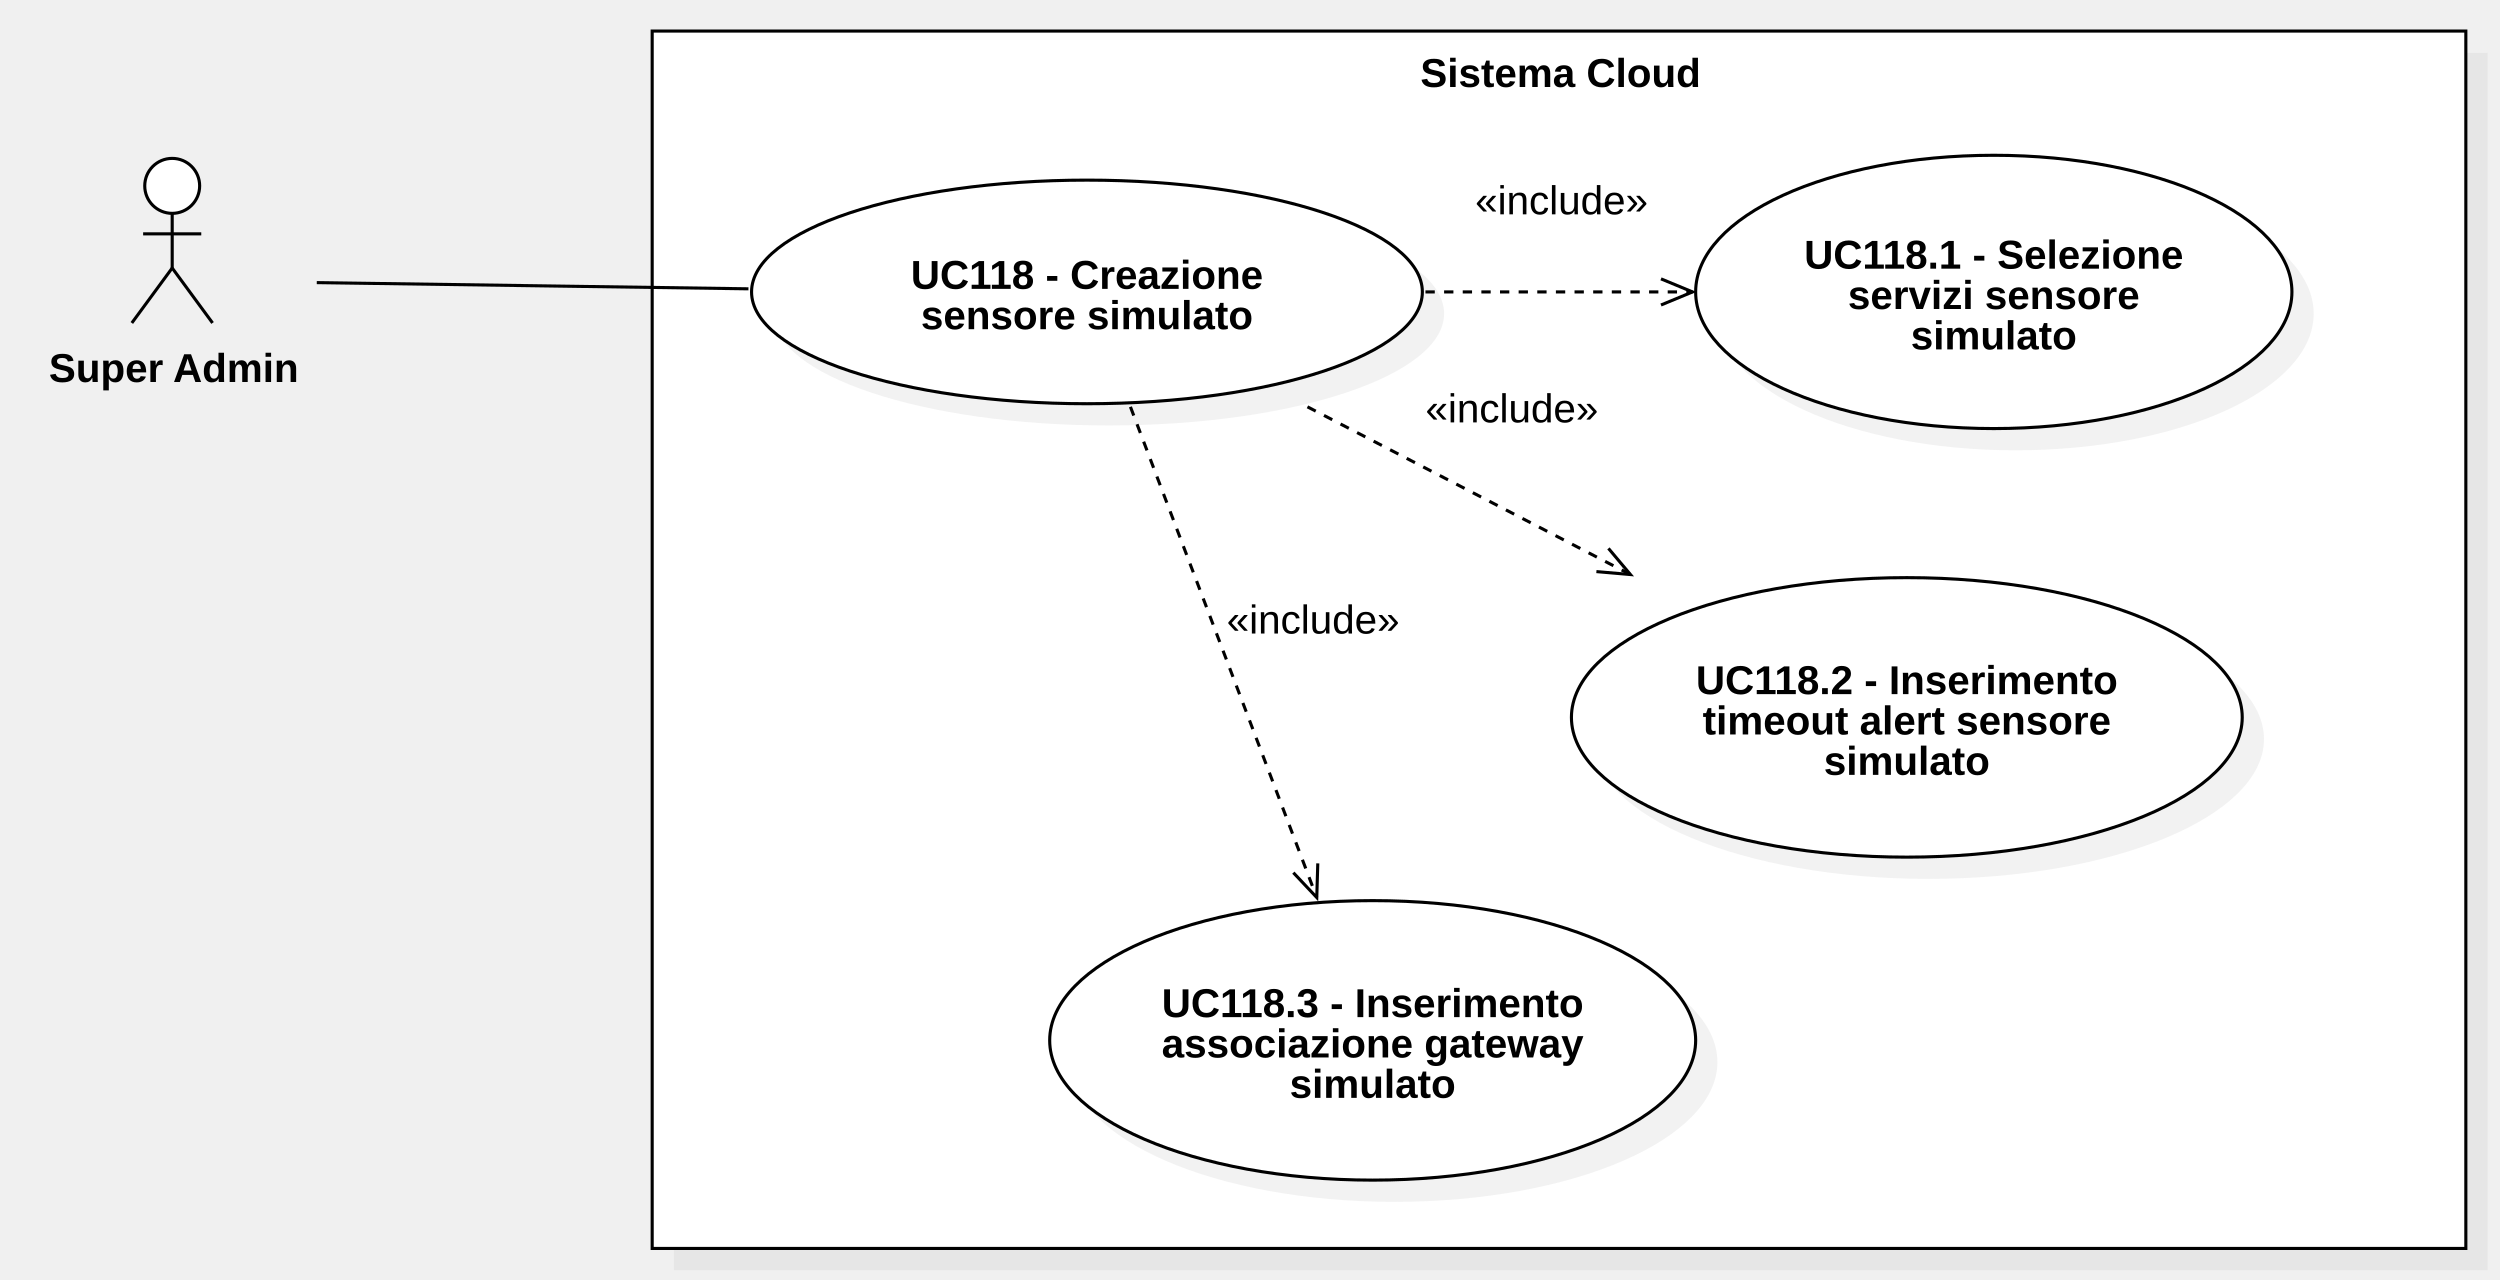
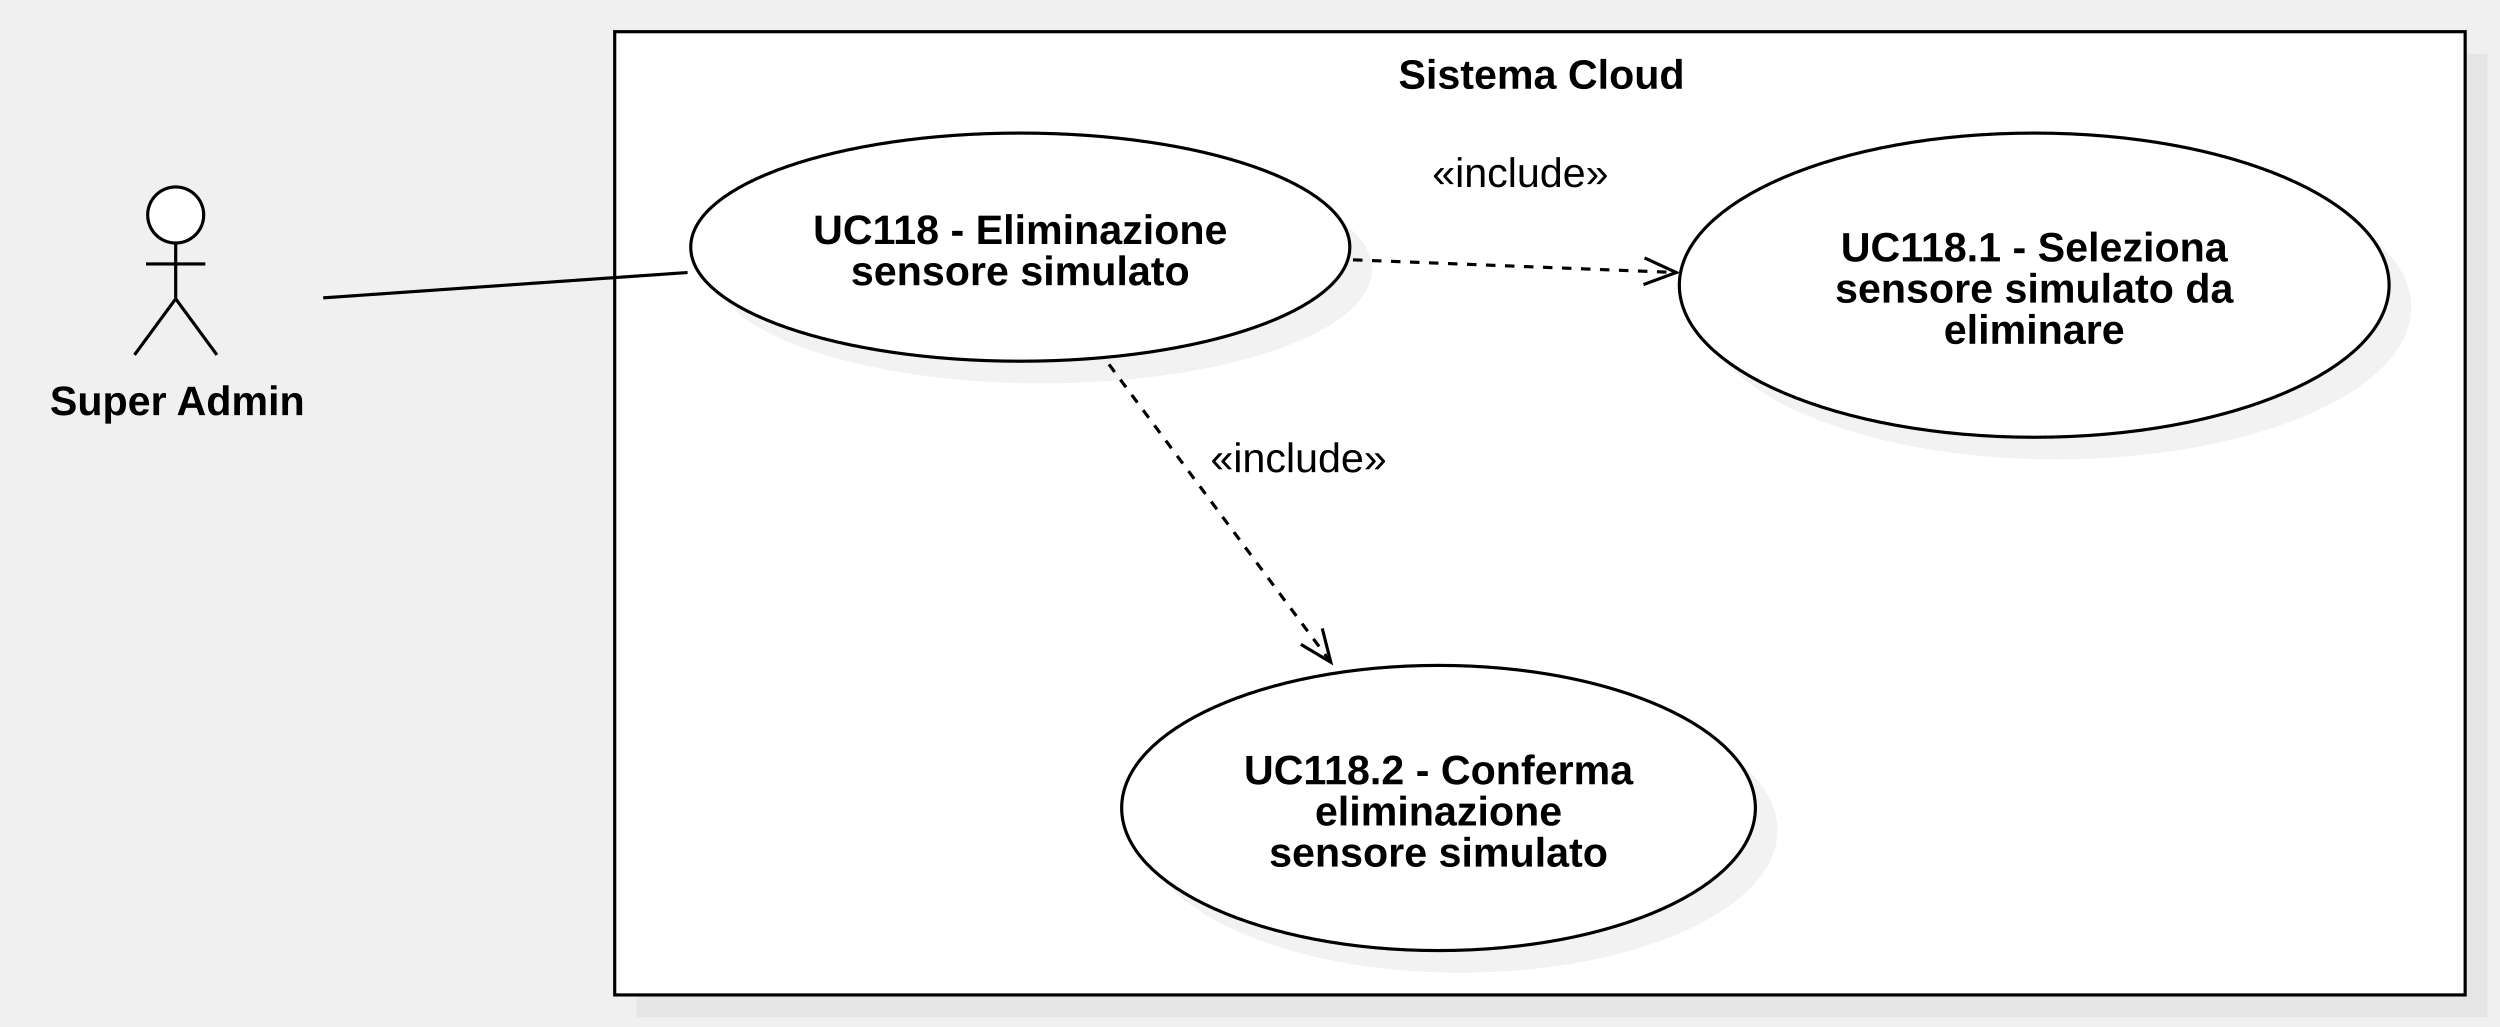
- <svg xmlns="http://www.w3.org/2000/svg" version="1.1" width="805" height="412">
+ <svg xmlns="http://www.w3.org/2000/svg" version="1.1" width="789" height="324">
  <defs />
  <g>
    <g>
-       <rect fill="#C0C0C0" stroke="none" x="464" y="418" width="584" height="392" transform="matrix(1 0 0 1 -247 -401)" fill-opacity="0.2" />
+       <rect fill="#C0C0C0" stroke="none" x="456" y="462" width="584" height="304" transform="matrix(1 0 0 1 -255 -445)" fill-opacity="0.2" />
    </g>
    <g>
-       <rect fill="#ffffff" stroke="none" x="457" y="411" width="584" height="392" transform="matrix(1 0 0 1 -247 -401)" />
+       <rect fill="#ffffff" stroke="none" x="449" y="455" width="584" height="304" transform="matrix(1 0 0 1 -255 -445)" />
    </g>
    <g>
-       <path fill="none" stroke="#000000" paint-order="fill stroke markers" d=" M 210 10 L 794 10 L 794 402 L 210 402 L 210 10 Z Z" stroke-miterlimit="10" stroke-dasharray="" />
+       <path fill="none" stroke="#000000" paint-order="fill stroke markers" d=" M 194 10 L 778 10 L 778 314 L 194 314 L 194 10 Z Z" stroke-miterlimit="10" stroke-dasharray="" />
    </g>
    <g>
      <g>
        <path fill="none" stroke="none" />
-         <text fill="#000000" stroke="none" font-family="Arial" font-size="13px" font-style="normal" font-weight="bold" text-decoration="undefined" x="749.5" y="424.5" text-anchor="middle" dominant-baseline="central" transform="matrix(1 0 0 1 -247 -401)">Sistema Cloud</text>
+         <text fill="#000000" stroke="none" font-family="Arial" font-size="13px" font-style="normal" font-weight="bold" text-decoration="undefined" x="741.5" y="468.5" text-anchor="middle" dominant-baseline="central" transform="matrix(1 0 0 1 -255 -445)">Sistema Cloud</text>
      </g>
    </g>
    <g>
-       <path fill="#ffffff" stroke="none" paint-order="stroke fill markers" d=" M 46.607 59.85 C 46.607 54.962 50.565 51 55.447 51 C 60.329 51 64.287 54.962 64.287 59.85 C 64.287 64.738 60.329 68.7 55.447 68.7 C 50.565 68.7 46.607 64.738 46.607 59.85 Z" />
+       <path fill="#ffffff" stroke="none" paint-order="stroke fill markers" d=" M 46.607 67.85 C 46.607 62.962 50.565 59 55.447 59 C 60.329 59 64.287 62.962 64.287 67.85 C 64.287 72.738 60.329 76.7 55.447 76.7 C 50.565 76.7 46.607 72.738 46.607 67.85 Z" />
    </g>
    <g>
-       <path fill="none" stroke="#000000" paint-order="fill stroke markers" d=" M 46.607 59.85 C 46.607 54.962 50.565 51 55.447 51 C 60.329 51 64.287 54.962 64.287 59.85 C 64.287 64.738 60.329 68.7 55.447 68.7 C 50.565 68.7 46.607 64.738 46.607 59.85 Z" stroke-miterlimit="10" stroke-dasharray="" />
+       <path fill="none" stroke="#000000" paint-order="fill stroke markers" d=" M 46.607 67.85 C 46.607 62.962 50.565 59 55.447 59 C 60.329 59 64.287 62.962 64.287 67.85 C 64.287 72.738 60.329 76.7 55.447 76.7 C 50.565 76.7 46.607 72.738 46.607 67.85 Z" stroke-miterlimit="10" stroke-dasharray="" />
    </g>
    <g>
-       <path fill="none" stroke="#000000" paint-order="fill stroke markers" d=" M 55.447 68.7 L 55.447 86.3" stroke-miterlimit="10" stroke-dasharray="" />
+       <path fill="none" stroke="#000000" paint-order="fill stroke markers" d=" M 55.447 76.7 L 55.447 94.3" stroke-miterlimit="10" stroke-dasharray="" />
    </g>
    <g>
-       <path fill="none" stroke="#000000" paint-order="fill stroke markers" d=" M 46.087 75.3 L 64.807 75.3" stroke-miterlimit="10" stroke-dasharray="" />
+       <path fill="none" stroke="#000000" paint-order="fill stroke markers" d=" M 46.087 83.3 L 64.807 83.3" stroke-miterlimit="10" stroke-dasharray="" />
    </g>
    <g>
-       <path fill="none" stroke="#000000" paint-order="fill stroke markers" d=" M 55.447 86.3 L 42.447 104" stroke-miterlimit="10" stroke-dasharray="" />
+       <path fill="none" stroke="#000000" paint-order="fill stroke markers" d=" M 55.447 94.3 L 42.447 112" stroke-miterlimit="10" stroke-dasharray="" />
    </g>
    <g>
-       <path fill="none" stroke="#000000" paint-order="fill stroke markers" d=" M 55.447 86.3 L 68.447 104" stroke-miterlimit="10" stroke-dasharray="" />
+       <path fill="none" stroke="#000000" paint-order="fill stroke markers" d=" M 55.447 94.3 L 68.447 112" stroke-miterlimit="10" stroke-dasharray="" />
    </g>
    <g>
      <g>
        <path fill="none" stroke="none" />
-         <text fill="#000000" stroke="none" font-family="Arial" font-size="13px" font-style="normal" font-weight="bold" text-decoration="undefined" x="302.947" y="519.5" text-anchor="middle" dominant-baseline="central" transform="matrix(1 0 0 1 -247 -401)">Super Admin</text>
+         <text fill="#000000" stroke="none" font-family="Arial" font-size="13px" font-style="normal" font-weight="bold" text-decoration="undefined" x="310.947" y="571.5" text-anchor="middle" dominant-baseline="central" transform="matrix(1 0 0 1 -255 -445)">Super Admin</text>
      </g>
    </g>
    <g>
-       <path fill="#C0C0C0" stroke="none" paint-order="stroke fill markers" d=" M 249 101 C 249 81.118 297.353 65 357 65 C 416.647 65 465 81.118 465 101 C 465 120.882 416.647 137 357 137 C 297.353 137 249 120.882 249 101 Z" fill-opacity="0.2" />
+       <path fill="#C0C0C0" stroke="none" paint-order="stroke fill markers" d=" M 225 85 C 225 65.118 271.562 49 329 49 C 386.438 49 433 65.118 433 85 C 433 104.882 386.438 121 329 121 C 271.562 121 225 104.882 225 85 Z" fill-opacity="0.2" />
    </g>
    <g>
-       <path fill="#ffffff" stroke="none" paint-order="stroke fill markers" d=" M 242 94 C 242 74.118 290.353 58 350 58 C 409.647 58 458 74.118 458 94 C 458 113.882 409.647 130 350 130 C 290.353 130 242 113.882 242 94 Z" />
+       <path fill="#ffffff" stroke="none" paint-order="stroke fill markers" d=" M 218 78 C 218 58.118 264.562 42 322 42 C 379.438 42 426 58.118 426 78 C 426 97.882 379.438 114 322 114 C 264.562 114 218 97.882 218 78 Z" />
    </g>
    <g>
-       <path fill="none" stroke="#000000" paint-order="fill stroke markers" d=" M 242 94 C 242 74.118 290.353 58 350 58 C 409.647 58 458 74.118 458 94 C 458 113.882 409.647 130 350 130 C 290.353 130 242 113.882 242 94 Z" stroke-miterlimit="10" stroke-dasharray="" />
+       <path fill="none" stroke="#000000" paint-order="fill stroke markers" d=" M 218 78 C 218 58.118 264.562 42 322 42 C 379.438 42 426 58.118 426 78 C 426 97.882 379.438 114 322 114 C 264.562 114 218 97.882 218 78 Z" stroke-miterlimit="10" stroke-dasharray="" />
    </g>
    <g>
      <g>
        <path fill="none" stroke="none" />
-         <text fill="#000000" stroke="none" font-family="Arial" font-size="13px" font-style="normal" font-weight="bold" text-decoration="undefined" x="597" y="489.5" text-anchor="middle" dominant-baseline="central" transform="matrix(1 0 0 1 -247 -401)">UC118 - Creazione</text>
-         <text fill="#000000" stroke="none" font-family="Arial" font-size="13px" font-style="normal" font-weight="bold" text-decoration="undefined" x="597" y="502.5" text-anchor="middle" dominant-baseline="central" transform="matrix(1 0 0 1 -247 -401)">sensore simulato</text>
+         <text fill="#000000" stroke="none" font-family="Arial" font-size="13px" font-style="normal" font-weight="bold" text-decoration="undefined" x="577" y="517.5" text-anchor="middle" dominant-baseline="central" transform="matrix(1 0 0 1 -255 -445)">UC118 - Eliminazione</text>
+         <text fill="#000000" stroke="none" font-family="Arial" font-size="13px" font-style="normal" font-weight="bold" text-decoration="undefined" x="577" y="530.5" text-anchor="middle" dominant-baseline="central" transform="matrix(1 0 0 1 -255 -445)">sensore simulato</text>
      </g>
    </g>
    <g>
-       <path fill="none" stroke="#000000" paint-order="fill stroke markers" d=" M 102 91 L 241 93" stroke-miterlimit="10" stroke-dasharray="" />
+       <path fill="#C0C0C0" stroke="none" paint-order="stroke fill markers" d=" M 537 97 C 537 70.49 587.144 49 649 49 C 710.856 49 761 70.49 761 97 C 761 123.51 710.856 145 649 145 C 587.144 145 537 123.51 537 97 Z" fill-opacity="0.2" />
    </g>
    <g>
-       <path fill="#C0C0C0" stroke="none" paint-order="stroke fill markers" d=" M 553 101 C 553 76.699 595.981 57 649 57 C 702.019 57 745 76.699 745 101 C 745 125.301 702.019 145 649 145 C 595.981 145 553 125.301 553 101 Z" fill-opacity="0.2" />
+       <path fill="#ffffff" stroke="none" paint-order="stroke fill markers" d=" M 530 90 C 530 63.49 580.144 42 642 42 C 703.856 42 754 63.49 754 90 C 754 116.51 703.856 138 642 138 C 580.144 138 530 116.51 530 90 Z" />
    </g>
    <g>
-       <path fill="#ffffff" stroke="none" paint-order="stroke fill markers" d=" M 546 94 C 546 69.699 588.981 50 642 50 C 695.019 50 738 69.699 738 94 C 738 118.301 695.019 138 642 138 C 588.981 138 546 118.301 546 94 Z" />
-     </g>
-     <g>
-       <path fill="none" stroke="#000000" paint-order="fill stroke markers" d=" M 546 94 C 546 69.699 588.981 50 642 50 C 695.019 50 738 69.699 738 94 C 738 118.301 695.019 138 642 138 C 588.981 138 546 118.301 546 94 Z" stroke-miterlimit="10" stroke-dasharray="" />
+       <path fill="none" stroke="#000000" paint-order="fill stroke markers" d=" M 530 90 C 530 63.49 580.144 42 642 42 C 703.856 42 754 63.49 754 90 C 754 116.51 703.856 138 642 138 C 580.144 138 530 116.51 530 90 Z" stroke-miterlimit="10" stroke-dasharray="" />
    </g>
    <g>
      <g>
        <path fill="none" stroke="none" />
-         <text fill="#000000" stroke="none" font-family="Arial" font-size="13px" font-style="normal" font-weight="bold" text-decoration="undefined" x="889" y="483" text-anchor="middle" dominant-baseline="central" transform="matrix(1 0 0 1 -247 -401)">UC118.1 - Selezione</text>
-         <text fill="#000000" stroke="none" font-family="Arial" font-size="13px" font-style="normal" font-weight="bold" text-decoration="undefined" x="889" y="496" text-anchor="middle" dominant-baseline="central" transform="matrix(1 0 0 1 -247 -401)">servizi sensore</text>
-         <text fill="#000000" stroke="none" font-family="Arial" font-size="13px" font-style="normal" font-weight="bold" text-decoration="undefined" x="889" y="509" text-anchor="middle" dominant-baseline="central" transform="matrix(1 0 0 1 -247 -401)">simulato</text>
+         <text fill="#000000" stroke="none" font-family="Arial" font-size="13px" font-style="normal" font-weight="bold" text-decoration="undefined" x="897" y="523" text-anchor="middle" dominant-baseline="central" transform="matrix(1 0 0 1 -255 -445)">UC118.1 - Seleziona</text>
+         <text fill="#000000" stroke="none" font-family="Arial" font-size="13px" font-style="normal" font-weight="bold" text-decoration="undefined" x="897" y="536" text-anchor="middle" dominant-baseline="central" transform="matrix(1 0 0 1 -255 -445)">sensore simulato da</text>
+         <text fill="#000000" stroke="none" font-family="Arial" font-size="13px" font-style="normal" font-weight="bold" text-decoration="undefined" x="897" y="549" text-anchor="middle" dominant-baseline="central" transform="matrix(1 0 0 1 -255 -445)">eliminare</text>
      </g>
    </g>
    <g>
-       <path fill="#C0C0C0" stroke="none" paint-order="stroke fill markers" d=" M 513 238 C 513 213.147 561.353 193 621 193 C 680.647 193 729 213.147 729 238 C 729 262.853 680.647 283 621 283 C 561.353 283 513 262.853 513 238 Z" fill-opacity="0.2" />
+       <path fill="#C0C0C0" stroke="none" paint-order="stroke fill markers" d=" M 361 262 C 361 237.147 405.772 217 461 217 C 516.228 217 561 237.147 561 262 C 561 286.853 516.228 307 461 307 C 405.772 307 361 286.853 361 262 Z" fill-opacity="0.2" />
    </g>
    <g>
-       <path fill="#ffffff" stroke="none" paint-order="stroke fill markers" d=" M 506 231 C 506 206.147 554.353 186 614 186 C 673.647 186 722 206.147 722 231 C 722 255.853 673.647 276 614 276 C 554.353 276 506 255.853 506 231 Z" />
+       <path fill="#ffffff" stroke="none" paint-order="stroke fill markers" d=" M 354 255 C 354 230.147 398.772 210 454 210 C 509.228 210 554 230.147 554 255 C 554 279.853 509.228 300 454 300 C 398.772 300 354 279.853 354 255 Z" />
    </g>
    <g>
-       <path fill="none" stroke="#000000" paint-order="fill stroke markers" d=" M 506 231 C 506 206.147 554.353 186 614 186 C 673.647 186 722 206.147 722 231 C 722 255.853 673.647 276 614 276 C 554.353 276 506 255.853 506 231 Z" stroke-miterlimit="10" stroke-dasharray="" />
+       <path fill="none" stroke="#000000" paint-order="fill stroke markers" d=" M 354 255 C 354 230.147 398.772 210 454 210 C 509.228 210 554 230.147 554 255 C 554 279.853 509.228 300 454 300 C 398.772 300 354 279.853 354 255 Z" stroke-miterlimit="10" stroke-dasharray="" />
    </g>
    <g>
      <g>
        <path fill="none" stroke="none" />
-         <text fill="#000000" stroke="none" font-family="Arial" font-size="13px" font-style="normal" font-weight="bold" text-decoration="undefined" x="861" y="620" text-anchor="middle" dominant-baseline="central" transform="matrix(1 0 0 1 -247 -401)">UC118.2 - Inserimento</text>
-         <text fill="#000000" stroke="none" font-family="Arial" font-size="13px" font-style="normal" font-weight="bold" text-decoration="undefined" x="861" y="633" text-anchor="middle" dominant-baseline="central" transform="matrix(1 0 0 1 -247 -401)">timeout alert sensore</text>
-         <text fill="#000000" stroke="none" font-family="Arial" font-size="13px" font-style="normal" font-weight="bold" text-decoration="undefined" x="861" y="646" text-anchor="middle" dominant-baseline="central" transform="matrix(1 0 0 1 -247 -401)">simulato</text>
+         <text fill="#000000" stroke="none" font-family="Arial" font-size="13px" font-style="normal" font-weight="bold" text-decoration="undefined" x="709" y="688" text-anchor="middle" dominant-baseline="central" transform="matrix(1 0 0 1 -255 -445)">UC118.2 - Conferma</text>
+         <text fill="#000000" stroke="none" font-family="Arial" font-size="13px" font-style="normal" font-weight="bold" text-decoration="undefined" x="709" y="701" text-anchor="middle" dominant-baseline="central" transform="matrix(1 0 0 1 -255 -445)">eliminazione</text>
+         <text fill="#000000" stroke="none" font-family="Arial" font-size="13px" font-style="normal" font-weight="bold" text-decoration="undefined" x="709" y="714" text-anchor="middle" dominant-baseline="central" transform="matrix(1 0 0 1 -255 -445)">sensore simulato</text>
      </g>
    </g>
    <g>
-       <path fill="#C0C0C0" stroke="none" paint-order="stroke fill markers" d=" M 345 342 C 345 317.147 391.562 297 449 297 C 506.438 297 553 317.147 553 342 C 553 366.853 506.438 387 449 387 C 391.562 387 345 366.853 345 342 Z" fill-opacity="0.2" />
+       <path fill="none" stroke="#000000" paint-order="fill stroke markers" d=" M 102 94 L 217 86" stroke-miterlimit="10" stroke-dasharray="" />
    </g>
    <g>
-       <path fill="#ffffff" stroke="none" paint-order="stroke fill markers" d=" M 338 335 C 338 310.147 384.562 290 442 290 C 499.438 290 546 310.147 546 335 C 546 359.853 499.438 380 442 380 C 384.562 380 338 359.853 338 335 Z" />
+       <path fill="none" stroke="#000000" paint-order="fill stroke markers" d=" M 350 115 L 420 209" stroke-miterlimit="10" stroke-dasharray="3" />
    </g>
    <g>
-       <path fill="none" stroke="#000000" paint-order="fill stroke markers" d=" M 338 335 C 338 310.147 384.562 290 442 290 C 499.438 290 546 310.147 546 335 C 546 359.853 499.438 380 442 380 C 384.562 380 338 359.853 338 335 Z" stroke-miterlimit="10" stroke-dasharray="" />
+       <path fill="none" stroke="#000000" paint-order="fill stroke markers" d=" M 410.554 203.363 L 420 209 L 417.306 198.335" stroke-miterlimit="10" stroke-dasharray="" />
+     </g>
+     <g>
+       <rect fill="#ffffff" stroke="none" x="637" y="583" width="55.656" height="13" transform="matrix(1 0 0 1 -255 -445)" />
    </g>
    <g>
      <g>
        <path fill="none" stroke="none" />
-         <text fill="#000000" stroke="none" font-family="Arial" font-size="13px" font-style="normal" font-weight="bold" text-decoration="undefined" x="689" y="724" text-anchor="middle" dominant-baseline="central" transform="matrix(1 0 0 1 -247 -401)">UC118.3 - Inserimento</text>
-         <text fill="#000000" stroke="none" font-family="Arial" font-size="13px" font-style="normal" font-weight="bold" text-decoration="undefined" x="689" y="737" text-anchor="middle" dominant-baseline="central" transform="matrix(1 0 0 1 -247 -401)">associazione gateway</text>
-         <text fill="#000000" stroke="none" font-family="Arial" font-size="13px" font-style="normal" font-weight="bold" text-decoration="undefined" x="689" y="750" text-anchor="middle" dominant-baseline="central" transform="matrix(1 0 0 1 -247 -401)">simulato</text>
+         <text fill="#000000" stroke="none" font-family="Arial" font-size="13px" font-style="normal" font-weight="normal" text-decoration="undefined" x="664.828" y="589.5" text-anchor="middle" dominant-baseline="central" transform="matrix(1 0 0 1 -255 -445)">«include»</text>
      </g>
    </g>
    <g>
-       <path fill="none" stroke="#000000" paint-order="fill stroke markers" d=" M 364 131 L 424 289" stroke-miterlimit="10" stroke-dasharray="3" />
+       <path fill="none" stroke="#000000" paint-order="fill stroke markers" d=" M 427 82 L 529 86" stroke-miterlimit="10" stroke-dasharray="3" />
    </g>
    <g>
-       <path fill="none" stroke="#000000" paint-order="fill stroke markers" d=" M 416.457 280.994 L 424 289 L 424.327 278.005" stroke-miterlimit="10" stroke-dasharray="" />
+       <path fill="none" stroke="#000000" paint-order="fill stroke markers" d=" M 518.68 89.808 L 529 86 L 519.01 81.395" stroke-miterlimit="10" stroke-dasharray="" />
    </g>
    <g>
-       <rect fill="#ffffff" stroke="none" x="642" y="594" width="55.656" height="13" transform="matrix(1 0 0 1 -247 -401)" />
+       <rect fill="#ffffff" stroke="none" x="707" y="493" width="55.656" height="13" transform="matrix(1 0 0 1 -255 -445)" />
    </g>
    <g>
      <g>
        <path fill="none" stroke="none" />
-         <text fill="#000000" stroke="none" font-family="Arial" font-size="13px" font-style="normal" font-weight="normal" text-decoration="undefined" x="669.828" y="600.5" text-anchor="middle" dominant-baseline="central" transform="matrix(1 0 0 1 -247 -401)">«include»</text>
-       </g>
-     </g>
-     <g>
-       <path fill="none" stroke="#000000" paint-order="fill stroke markers" d=" M 421 131 L 525 185" stroke-miterlimit="10" stroke-dasharray="3" />
-     </g>
-     <g>
-       <path fill="none" stroke="#000000" paint-order="fill stroke markers" d=" M 514.041 184.053 L 525 185 L 517.92 176.581" stroke-miterlimit="10" stroke-dasharray="" />
-     </g>
-     <g>
-       <rect fill="#ffffff" stroke="none" x="706" y="526" width="55.656" height="13" transform="matrix(1 0 0 1 -247 -401)" />
-     </g>
-     <g>
-       <g>
-         <path fill="none" stroke="none" />
-         <text fill="#000000" stroke="none" font-family="Arial" font-size="13px" font-style="normal" font-weight="normal" text-decoration="undefined" x="733.828" y="532.5" text-anchor="middle" dominant-baseline="central" transform="matrix(1 0 0 1 -247 -401)">«include»</text>
-       </g>
-     </g>
-     <g>
-       <path fill="none" stroke="#000000" paint-order="fill stroke markers" d=" M 459 94 L 545 94" stroke-miterlimit="10" stroke-dasharray="3" />
-     </g>
-     <g>
-       <path fill="none" stroke="#000000" paint-order="fill stroke markers" d=" M 534.837 98.21 L 545 94 L 534.837 89.79" stroke-miterlimit="10" stroke-dasharray="" />
-     </g>
-     <g>
-       <rect fill="#ffffff" stroke="none" x="722" y="459" width="55.656" height="13" transform="matrix(1 0 0 1 -247 -401)" />
-     </g>
-     <g>
-       <g>
-         <path fill="none" stroke="none" />
-         <text fill="#000000" stroke="none" font-family="Arial" font-size="13px" font-style="normal" font-weight="normal" text-decoration="undefined" x="749.828" y="465.5" text-anchor="middle" dominant-baseline="central" transform="matrix(1 0 0 1 -247 -401)">«include»</text>
+         <text fill="#000000" stroke="none" font-family="Arial" font-size="13px" font-style="normal" font-weight="normal" text-decoration="undefined" x="734.828" y="499.5" text-anchor="middle" dominant-baseline="central" transform="matrix(1 0 0 1 -255 -445)">«include»</text>
      </g>
    </g>
  </g>
</svg>
